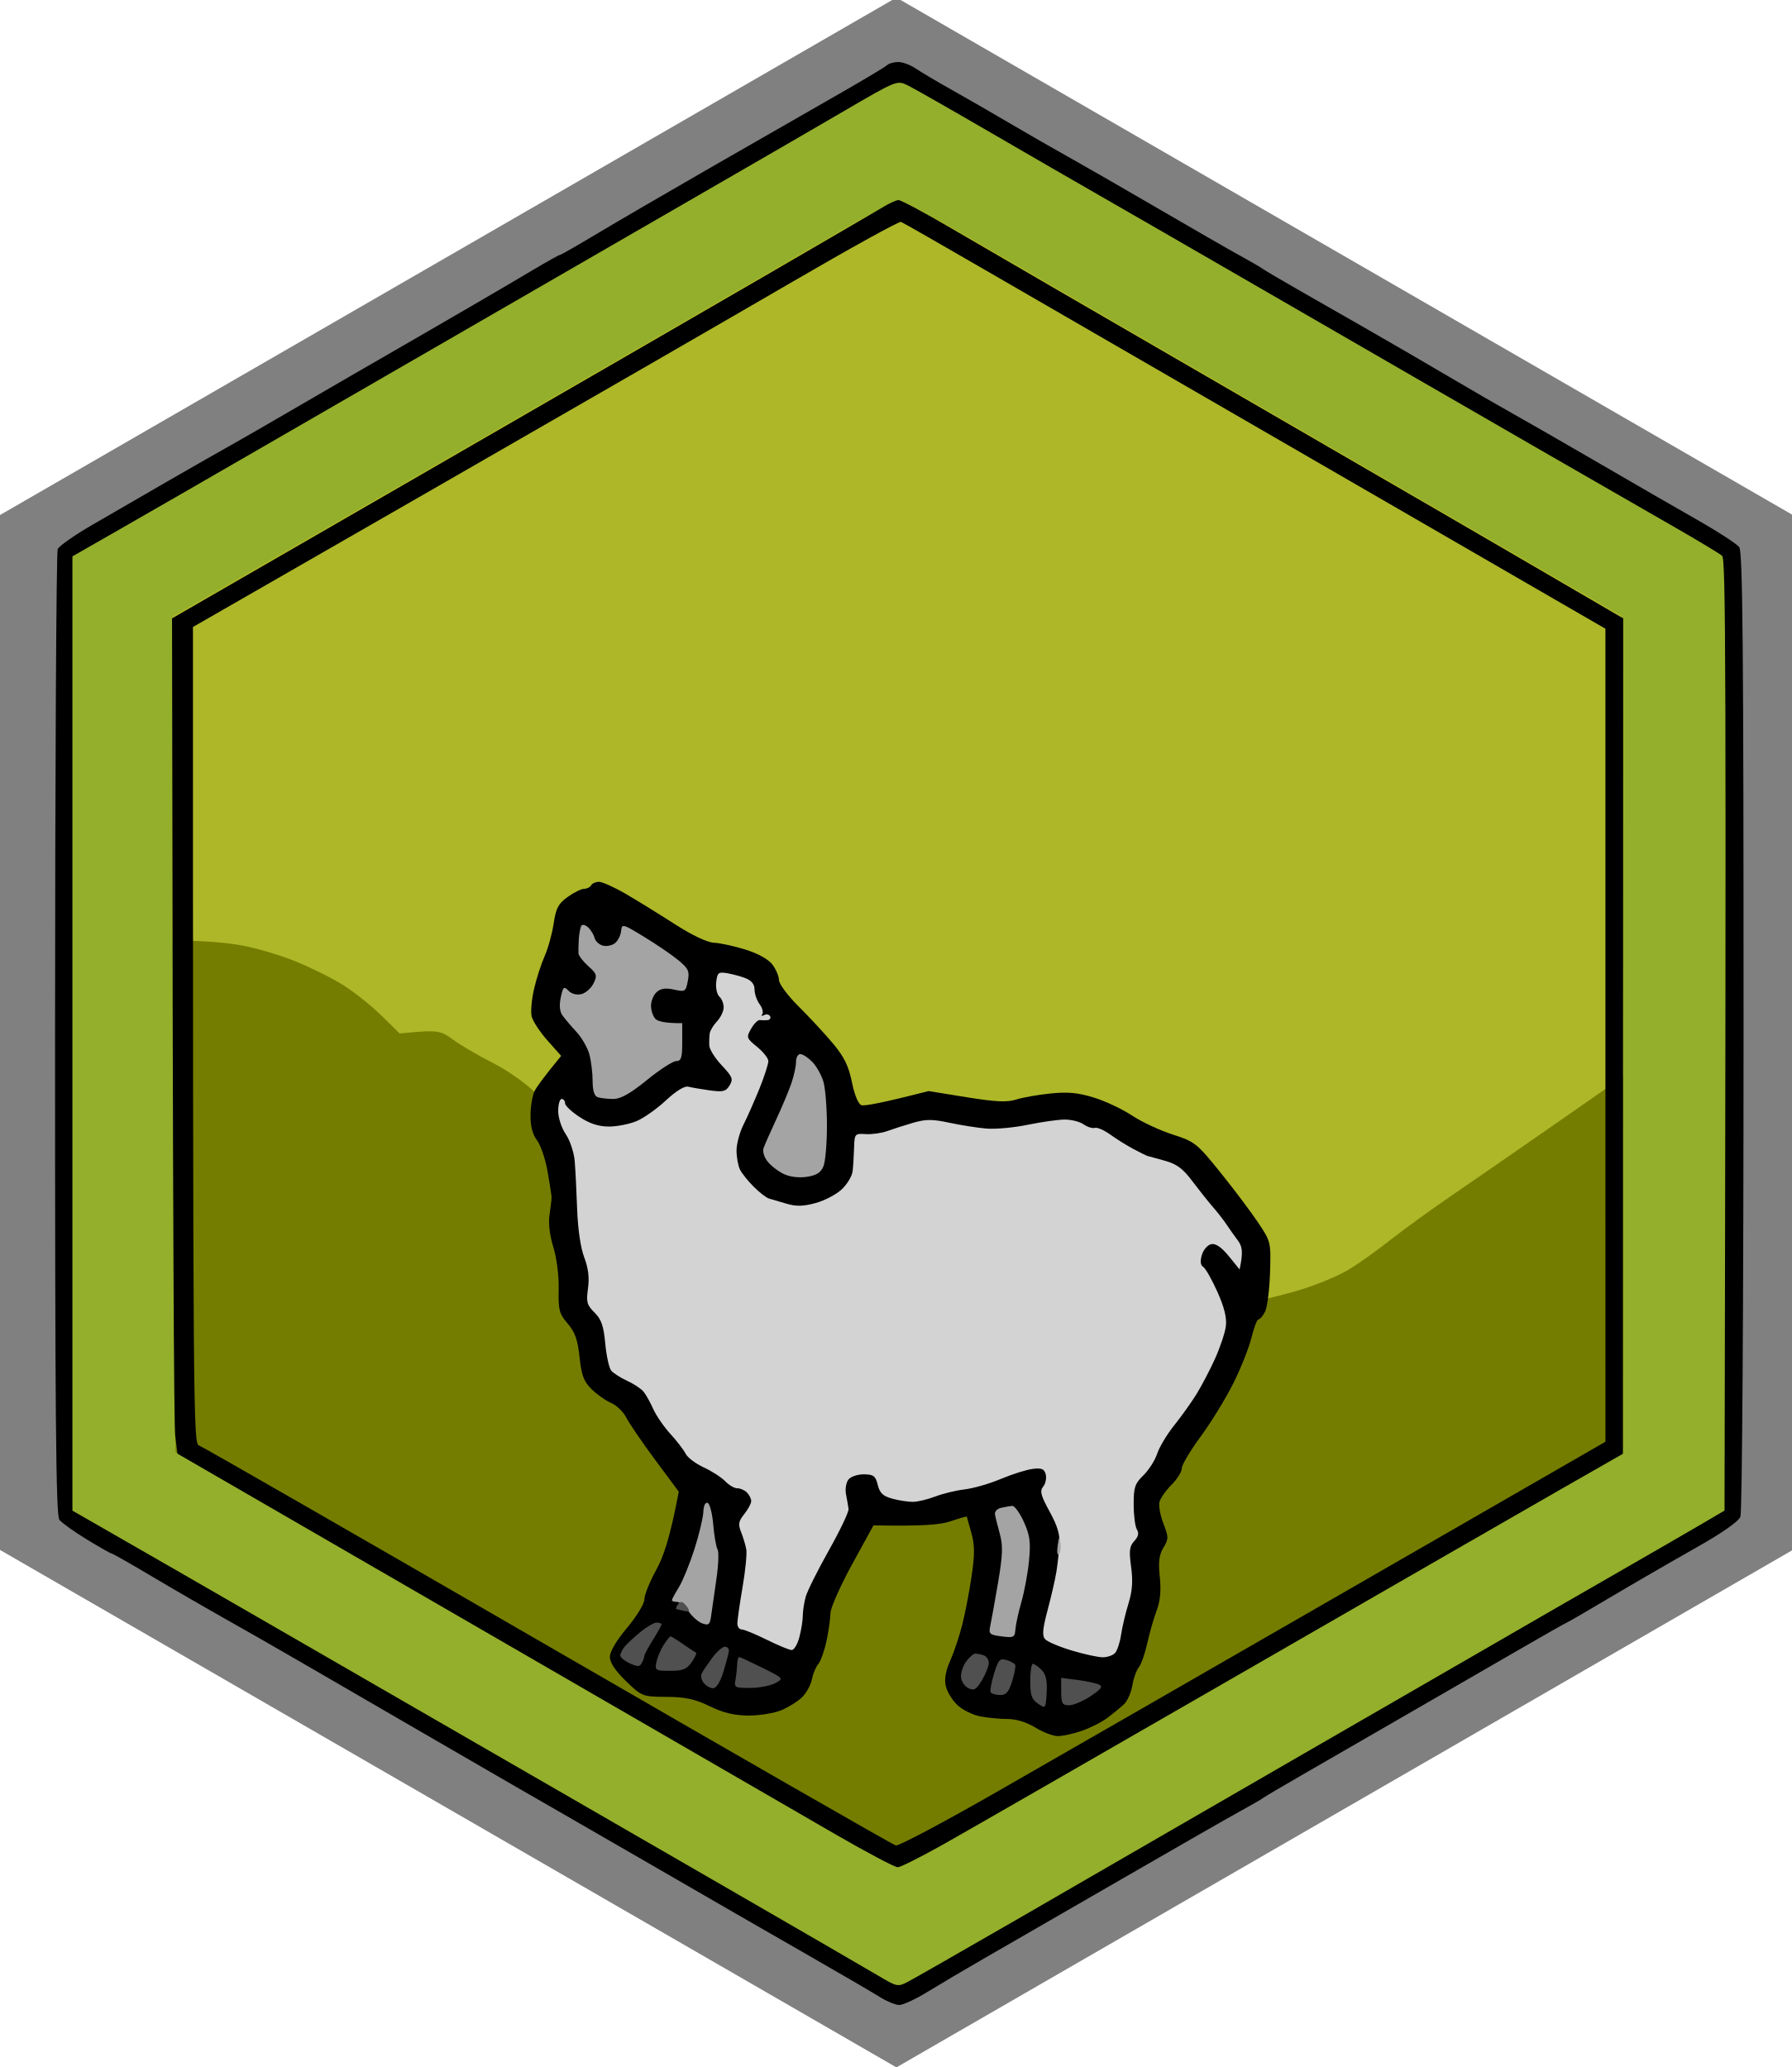
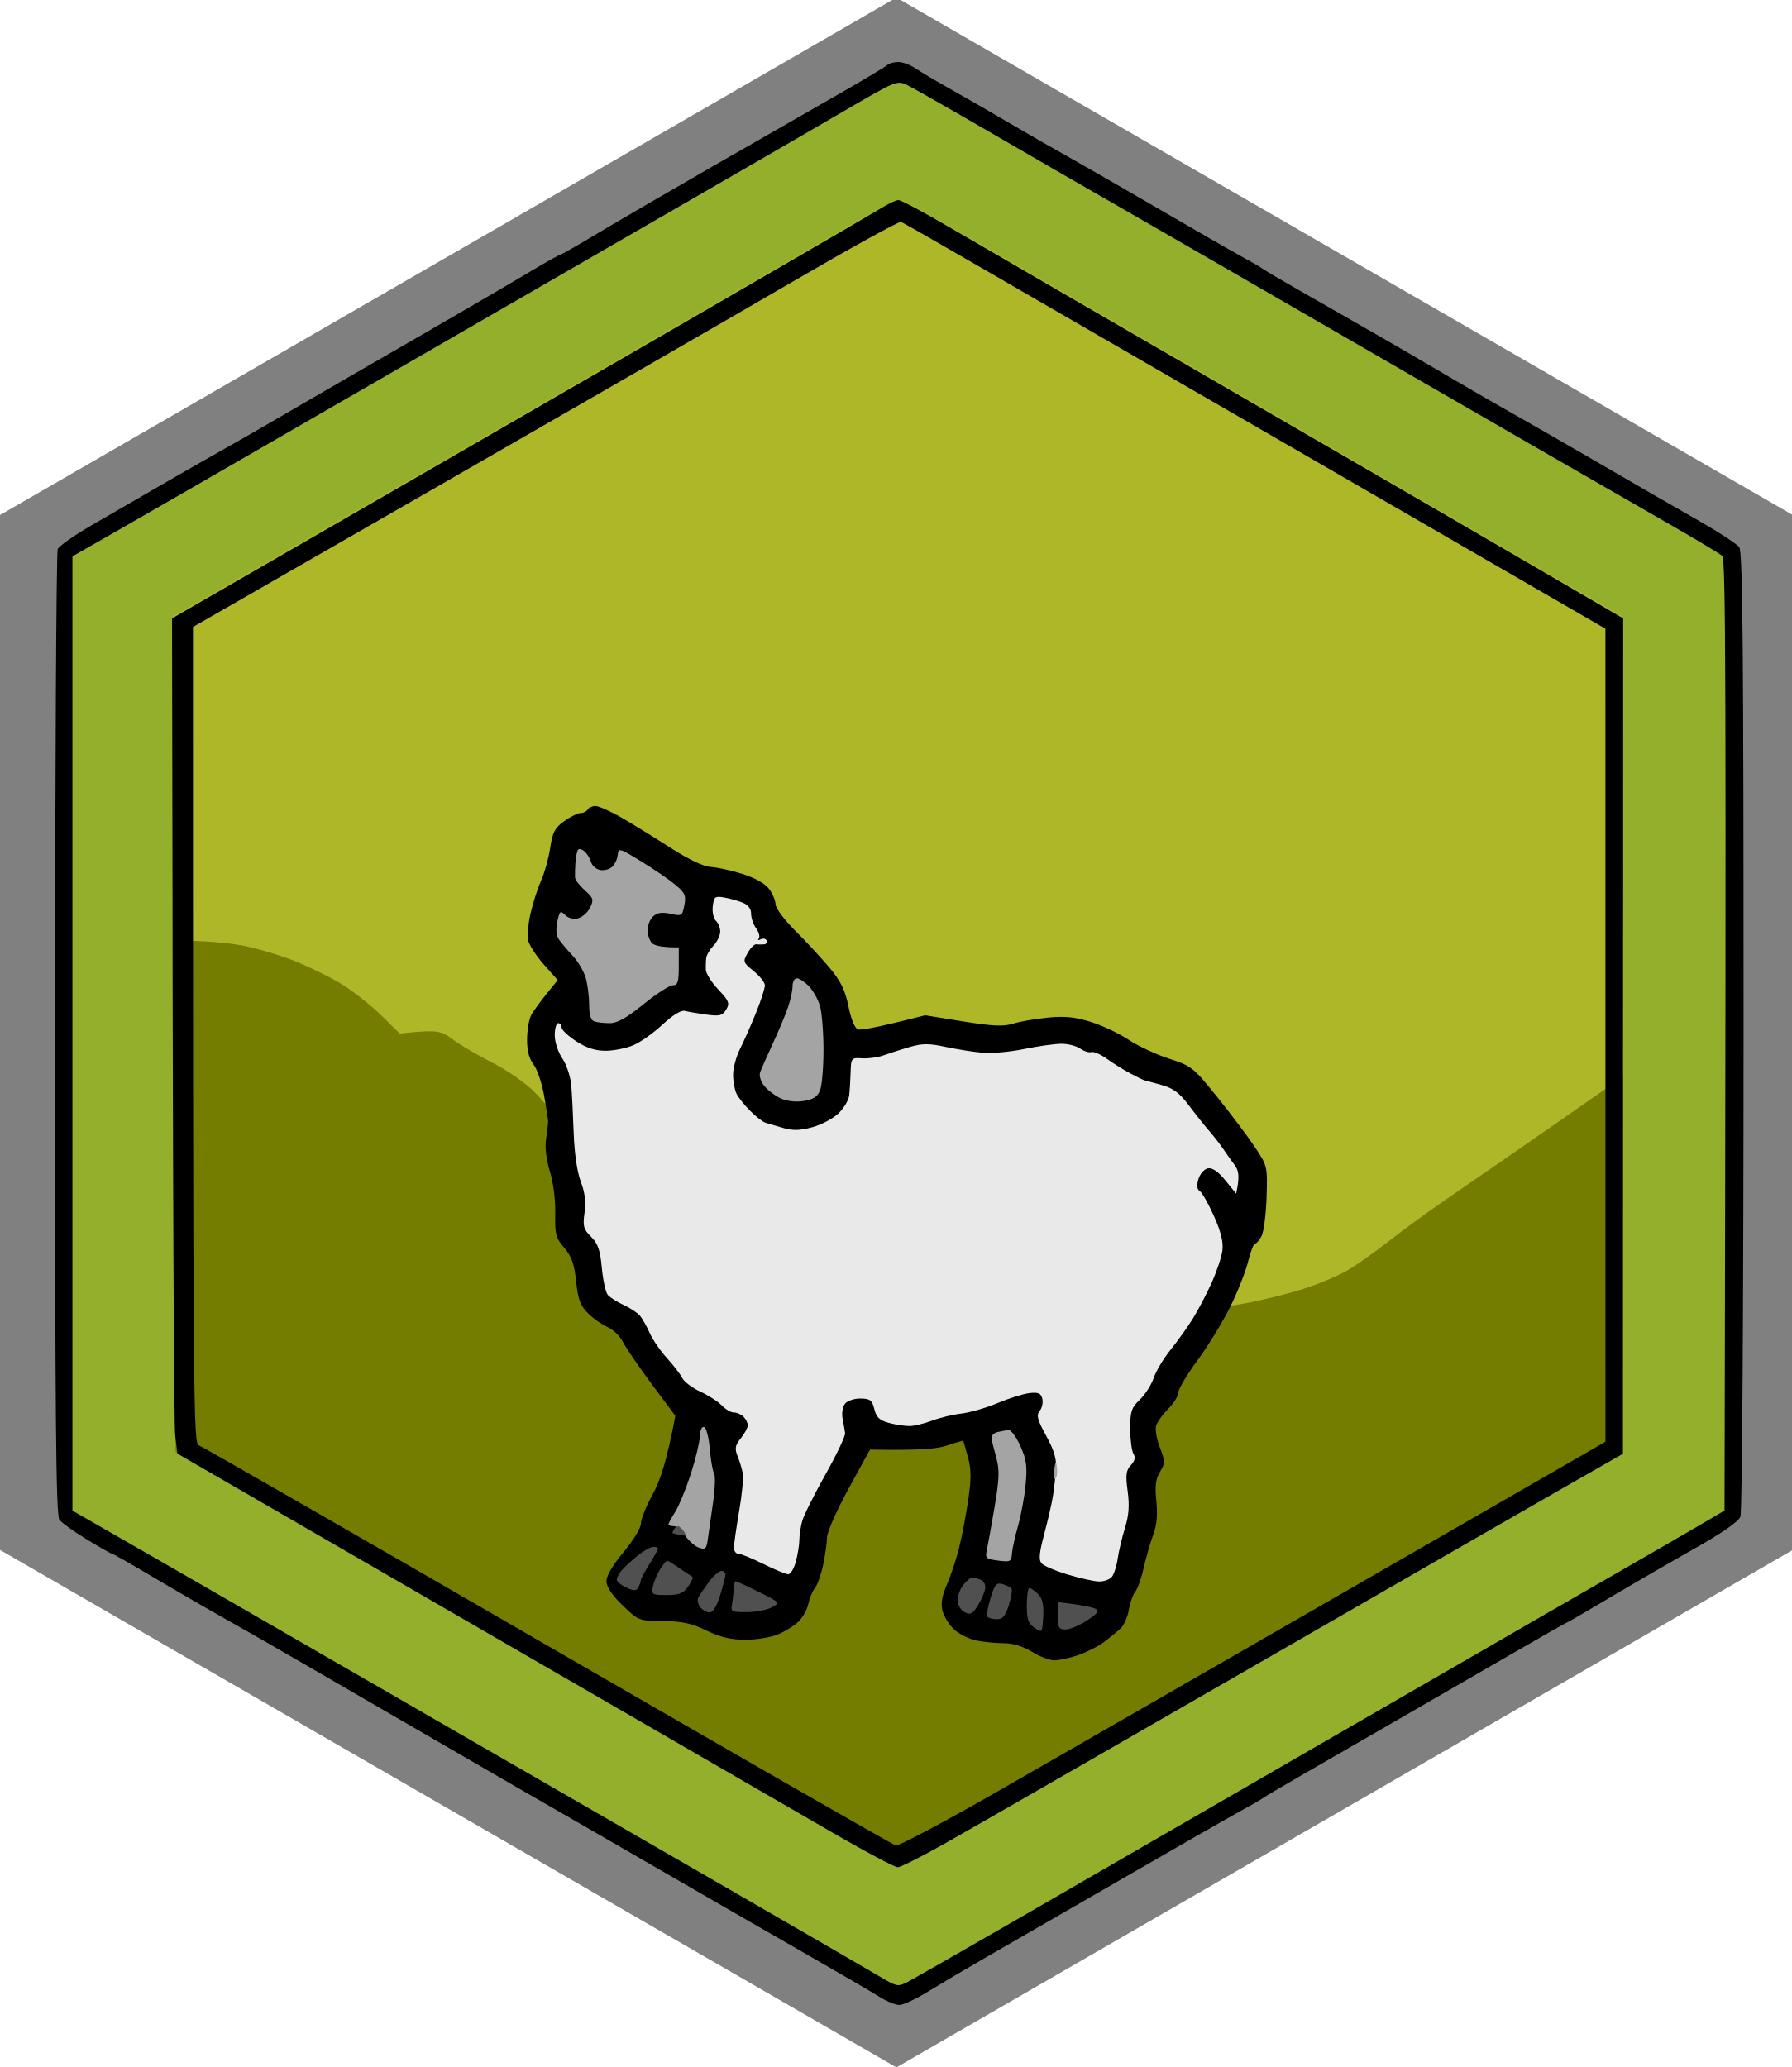
<svg xmlns="http://www.w3.org/2000/svg" viewBox="0 0 520 600" width="520" height="600">
  <style>
		tspan { white-space:pre }
		.shp0 { fill: #808080 } 
		.shp1 { fill: #000000 } 
		.shp2 { fill: #94af2b } 
		.shp3 { fill: #757d00 } 
		.shp4 { fill: #aeb727 } 
		.shp5 { fill: #a4a4a4 } 
- 		.shp6 { fill: #d3d3d3 } 
+ 		.shp6 { fill: #e9e9e9 } 
		.shp7 { fill: #505050 } 
	</style>
  <path id="Background" class="shp0" d="M260.16 -0.7L520.31 149.5L520.31 449.91L260.16 600.11L0 449.91L0 149.5L260.16 -0.7Z" />
  <g id="Layer 1">
    <path id="Path 0" class="shp1" d="M257.45 18.92C256.93 19.42 250.65 23.18 243.5 27.27C236.35 31.36 219.92 40.78 207 48.2C194.07 55.63 178.89 64.47 173.25 67.85C167.61 71.23 162.77 74 162.5 74C162.22 74 158.74 75.94 154.75 78.32C150.76 80.7 143 85.26 137.5 88.45C132 91.64 124.57 95.95 121 98.02C117.42 100.09 108.87 105.02 102 108.99C95.12 112.96 85.45 118.58 80.5 121.47C75.55 124.36 69.47 127.85 67 129.23C64.52 130.6 56.42 135.23 49 139.5C41.57 143.78 31.45 149.63 26.5 152.52C21.55 155.4 17.16 158.49 16.75 159.38C16.34 160.27 15.99 223.66 15.98 300.25C15.97 411.13 16.22 439.84 17.23 441.15C17.93 442.05 21.54 444.64 25.25 446.9C28.96 449.15 32.22 451 32.5 451C32.77 451 38.06 454.01 44.25 457.69C50.44 461.37 60 466.9 65.5 469.99C71 473.08 81.35 479 88.5 483.16C95.65 487.32 105.89 493.26 111.25 496.36C116.61 499.46 125.39 504.55 130.75 507.66C136.11 510.77 144.77 515.79 150 518.81C155.22 521.83 160.85 525.07 162.5 526C164.15 526.93 176.97 534.33 191 542.45C205.02 550.57 224.37 561.73 234 567.24C243.62 572.75 253.19 578.33 255.25 579.63C257.31 580.93 259.9 582 261 582C262.1 582 265.81 580.27 269.25 578.15C272.69 576.04 280.22 571.58 286 568.26C291.77 564.94 309.55 554.68 325.5 545.47C341.45 536.25 356.97 527.36 360 525.71C363.02 524.06 365.95 522.37 366.5 521.96C367.05 521.55 372 518.62 377.5 515.45C383 512.28 395.82 504.88 406 499C416.17 493.13 431.25 484.42 439.5 479.64C447.75 474.86 454.61 470.96 454.75 470.98C454.89 470.99 460.51 467.72 467.25 463.72C473.99 459.72 485.06 453.31 491.86 449.47C499.75 445.02 504.54 441.69 505.11 440.25C505.62 438.97 506.01 378.35 506.02 299.25C506.03 188.78 505.78 160.16 504.77 158.83C504.07 157.91 499 154.58 493.5 151.43C488 148.27 482.15 144.92 480.5 143.97C478.85 143.02 470.3 138.07 461.5 132.96C452.7 127.85 442.57 122.03 439 120.04C435.42 118.05 427.1 113.23 420.5 109.34C413.9 105.45 403.55 99.43 397.5 95.97C391.45 92.5 382.22 87.23 377 84.24C371.77 81.26 367.05 78.47 366.5 78.05C365.95 77.63 363.02 75.93 360 74.27C356.97 72.62 346.17 66.4 336 60.47C325.82 54.54 314.12 47.81 310 45.51C305.87 43.22 298.45 38.96 293.5 36.04C288.55 33.12 280.9 28.71 276.5 26.24C272.1 23.78 267.26 20.91 265.75 19.88C264.24 18.85 261.96 18 260.7 18C259.43 18 257.97 18.41 257.45 18.92Z" />
    <path id="Path 1" class="shp2" d="M244.92 32.25C236.44 37.2 219.15 47.22 206.5 54.51C193.85 61.81 176.52 71.82 168 76.75C159.47 81.69 140.57 92.6 126 101.01C111.42 109.42 88.25 122.81 74.5 130.75C60.75 138.7 43.09 148.87 35.26 153.35L21.02 161.5L21.02 438.5C43.09 451.15 60.75 461.32 74.5 469.26C88.25 477.2 111.42 490.58 126 498.99C140.57 507.4 156.77 516.75 162 519.76C167.22 522.78 189.05 535.38 210.5 547.76C231.95 560.15 251.97 571.75 255 573.56C260.3 576.72 260.61 576.78 263.5 575.26C265.15 574.4 279.32 566.29 295 557.25C310.67 548.2 329.12 537.53 336 533.54C342.87 529.55 362 518.5 378.5 508.98C395 499.47 417.95 486.21 429.5 479.53C441.05 472.84 458.6 462.72 468.5 457.04C478.4 451.35 489.65 444.85 493.5 442.59L500.5 438.48C501.04 188.4 500.85 162.28 499.8 161.34C499.08 160.7 492.65 156.83 485.5 152.73C478.35 148.64 462.15 139.32 449.5 132.02C436.85 124.72 420.87 115.5 414 111.53C407.12 107.56 385.3 94.94 365.5 83.5C345.7 72.05 324.77 59.98 319 56.68C313.22 53.38 299.05 45.19 287.5 38.48C275.95 31.77 265.11 25.59 263.42 24.76C260.36 23.26 260.24 23.3 244.92 32.25Z" />
  </g>
  <path id="Path 0" class="shp3" d="M250 63.95C244.77 67.1 228.8 76.44 214.5 84.69C200.2 92.94 172.52 108.93 153 120.21C133.47 131.5 102.44 149.38 84.02 159.96L50.55 179.18L50.95 421.5C72.3 433.82 98.3 448.83 122.5 462.79C146.7 476.76 170.55 490.56 175.5 493.47C180.45 496.37 196.65 505.73 211.5 514.26C226.35 522.79 243.22 532.52 249 535.89C254.77 539.25 260.17 541.99 261 541.98C261.82 541.97 277.35 533.35 295.5 522.83C313.65 512.32 341.55 496.18 357.5 486.97C373.45 477.76 399.55 462.7 415.5 453.5C431.45 444.3 450.46 433.33 457.74 429.13L470.97 421.5L471.09 179.5C421.81 150.9 389.27 132.07 367 119.2C344.72 106.33 322.45 93.44 317.5 90.55C312.55 87.66 300.17 80.54 290 74.72C279.82 68.91 269.25 62.75 266.5 61.04C263.75 59.33 261.05 57.99 260.5 58.07C259.95 58.14 255.22 60.79 250 63.95Z" />
-   <path id="Path 0" class="shp4" d="M246 65.81C238.57 70.1 215.4 83.52 194.5 95.63C173.6 107.74 135.35 129.82 109.5 144.7C83.65 159.58 59.69 173.39 56.25 175.38L50 179L50 273C59.69 273.05 65.88 273.67 70 274.4C74.13 275.14 81.1 277.18 85.5 278.95C89.9 280.72 96.16 283.81 99.41 285.83C102.65 287.85 107.72 291.86 110.66 294.75L116 300C127.01 298.88 127.84 299.08 131.5 301.79C133.7 303.41 138.88 306.45 143 308.53C147.13 310.62 152.54 314.39 155.04 316.91C157.54 319.44 162.97 325.77 167.11 331C171.26 336.23 176.41 341.91 178.57 343.64C180.73 345.37 186.1 348.92 190.5 351.52C194.9 354.12 204.13 359.06 211 362.49C217.88 365.92 227.55 370.34 232.5 372.31C237.45 374.27 246.22 377.22 252 378.86C257.77 380.49 267 382.64 272.5 383.64C279.46 384.91 287.36 385.46 298.5 385.46C310.72 385.45 318.99 384.8 333.5 382.69C343.95 381.16 356.32 379.23 361 378.4C365.68 377.56 373.32 375.68 378 374.21C382.68 372.74 388.75 370.18 391.5 368.5C394.25 366.83 399.65 362.98 403.5 359.94C407.35 356.9 415.68 350.87 422 346.55C428.32 342.23 441.96 332.8 452.3 325.6L471.1 312.5L470.5 178.7C413.15 145.41 376.93 124.4 353 110.52C329.07 96.65 298.93 79.16 286 71.67C273.07 64.17 261.82 58.03 261 58.02C260.18 58 253.43 61.51 246 65.81Z" />
+   <path id="Path 0" class="shp4" d="M246 65.81C238.57 70.1 215.4 83.52 194.5 95.63C173.6 107.74 135.35 129.82 109.5 144.7C83.65 159.58 59.69 173.39 56.25 175.38L50 179L50 273C59.69 273.05 65.87 273.67 70 274.4C74.12 275.14 81.1 277.18 85.5 278.95C89.9 280.72 96.16 283.81 99.41 285.83C102.65 287.85 107.72 291.86 110.66 294.75L116 300C127.01 298.88 127.84 299.08 131.5 301.79C133.7 303.41 138.87 306.45 143 308.53C147.12 310.62 152.54 314.39 155.04 316.91C157.54 319.44 162.97 325.77 167.11 331C171.26 336.22 176.41 341.91 178.57 343.64C180.73 345.37 186.1 348.92 190.5 351.52C194.9 354.12 204.12 359.06 211 362.49C217.87 365.92 227.55 370.34 232.5 372.31C237.45 374.27 246.22 377.22 252 378.86C257.77 380.49 267 382.64 272.5 383.64C279.46 384.91 287.36 385.46 298.5 385.46C310.72 385.45 318.99 384.8 333.5 382.69C343.95 381.16 356.32 379.23 361 378.4C365.67 377.56 373.32 375.68 378 374.21C382.67 372.74 388.75 370.18 391.5 368.5C394.25 366.83 399.65 362.98 403.5 359.94C407.35 356.9 415.67 350.87 422 346.55C428.32 342.23 441.96 332.8 452.3 325.6L471.1 312.5L470.5 178.7C413.15 145.41 376.92 124.4 353 110.52C329.07 96.65 298.92 79.16 286 71.67C273.07 64.17 261.82 58.03 261 58.02C260.17 58 253.42 61.51 246 65.81Z" />
  <path id="Path 0" fill-rule="evenodd" class="shp1" d="M260.75 58.08C261.44 58.04 268.41 61.76 276.25 66.37C284.09 70.97 322 92.96 360.5 115.25C399 137.53 439.63 161.11 471.08 179.5L471 422L453.75 431.86C444.26 437.29 402.52 461.31 361 485.25C319.47 509.19 280.21 531.75 273.75 535.39C267.29 539.02 261.32 542 260.5 542C259.67 542 251.69 537.78 242.75 532.62C233.81 527.46 187.12 500.45 51.5 421.96L50.85 416.73C50.49 413.85 50.14 359.3 49.93 179.5L121.72 138.07C161.2 115.29 207 88.81 223.5 79.22C240 69.64 254.85 60.98 256.5 59.98C258.15 58.98 260.06 58.13 260.75 58.08ZM127.75 140.78L56 182C56 412.47 56.1 419.03 57.75 419.58C58.71 419.9 104.27 446.08 159 477.75C213.72 509.42 259.17 535.5 260 535.7C260.82 535.89 273.9 528.95 289.05 520.28C304.21 511.6 350.21 485.15 391.27 461.5L465.94 418.5L465.93 182.5C344.7 112.39 298.92 85.91 286 78.42C273.07 70.92 262.05 64.62 261.5 64.41C260.95 64.19 246.77 72.02 230 81.79C213.22 91.56 167.21 118.11 127.75 140.78Z" />
  <g id="Layer 3 copy 5">
-     <path id="Path 0" class="shp1" d="M171.55 257C171.25 257.55 170.34 258 169.53 258C168.72 258 166.58 259.05 164.78 260.34C162.04 262.29 161.36 263.57 160.68 268.09C160.24 271.07 159.06 275.3 158.08 277.5C157.1 279.7 155.71 283.98 155.01 287C154.3 290.02 153.98 293.63 154.29 295C154.61 296.38 156.66 299.52 158.86 302L162.86 306.5C157.75 312.7 155.75 315.51 155.13 316.75C154.51 317.99 153.98 321.14 153.97 323.75C153.94 326.94 154.56 329.32 155.85 331C156.91 332.38 158.28 336.43 158.91 340C159.54 343.57 160.06 346.95 160.08 347.5C160.09 348.05 159.83 350.3 159.5 352.5C159.11 355.05 159.51 358.5 160.59 362C161.58 365.21 162.23 370.31 162.14 374.25C162.02 380.28 162.29 381.34 164.75 384.2C166.88 386.68 167.66 388.87 168.2 393.95C168.77 399.27 169.43 401.02 171.7 403.26C173.24 404.78 175.8 406.58 177.39 407.26C178.97 407.94 180.95 409.85 181.77 411.5C182.59 413.15 186.36 418.66 190.13 423.75L197 433C194.44 446.45 192.59 451.81 190.43 455.75C188.54 459.19 187.01 463.01 187.01 464.25C187.02 465.5 184.8 469.16 182 472.5C178.85 476.26 176.98 479.43 177 481C177.02 482.64 178.63 485.05 181.69 488C186.3 492.45 186.43 492.5 193.43 492.56C198.97 492.61 201.69 493.2 206 495.29C209.98 497.22 213.09 497.96 217.25 497.98C220.41 497.99 224.69 497.3 226.75 496.44C228.81 495.59 231.52 493.9 232.76 492.69C234 491.49 235.29 489.15 235.62 487.5C235.95 485.85 236.8 483.82 237.5 483C238.2 482.18 239.28 479.14 239.89 476.25C240.5 473.36 241.01 469.76 241.02 468.25C241.04 466.74 243.85 460.39 247.27 454.14L253.5 442.78C268.41 443.04 273.05 442.57 276 441.55C278.48 440.7 280.54 440.12 280.59 440.25C280.64 440.39 281.24 442.52 281.92 445C282.9 448.53 282.91 451.23 281.99 457.5C281.34 461.9 280.13 468.2 279.3 471.5C278.47 474.8 276.9 479.52 275.8 482C274.42 485.12 274.02 487.42 274.51 489.5C274.9 491.15 276.43 493.63 277.92 495C279.4 496.38 282.39 497.83 284.56 498.24C286.73 498.65 290.3 498.99 292.5 498.99C294.98 499 298.02 499.95 300.5 501.47C302.7 502.83 305.63 503.95 307 503.95C308.38 503.96 311.52 503.27 314 502.41C316.48 501.55 319.85 499.83 321.5 498.58C323.15 497.33 325.29 495.57 326.25 494.66C327.21 493.75 328.28 491.31 328.63 489.25C328.97 487.19 329.81 484.82 330.5 484C331.18 483.18 332.29 480.02 332.96 477C333.63 473.98 334.86 469.7 335.69 467.5C336.73 464.74 337.01 461.72 336.6 457.75C336.14 453.38 336.39 451.34 337.65 449.25C339.18 446.7 339.18 446.2 337.65 442.25C336.74 439.91 336.23 437.1 336.5 436C336.77 434.9 338.35 432.65 340 431C341.65 429.35 342.99 427.21 342.97 426.25C342.95 425.29 345.42 421.13 348.45 417C351.49 412.88 355.77 405.9 357.96 401.5C360.15 397.1 362.52 391.13 363.22 388.23C363.92 385.34 364.84 382.97 365.25 382.98C365.66 382.99 366.52 381.99 367.15 380.75C367.78 379.51 368.43 374.45 368.59 369.5C368.87 360.59 368.84 360.44 365.19 354.96C363.16 351.91 358.25 345.39 354.29 340.46C347.36 331.85 346.8 331.41 340.29 329.31C336.55 328.1 331.25 325.62 328.5 323.79C325.75 321.96 320.8 319.63 317.5 318.61C312.93 317.19 309.95 316.9 305 317.4C301.43 317.75 296.93 318.54 295 319.15C292.26 320.02 289.12 319.88 280.5 318.49L269.5 316.71C255.55 320.29 250.82 321.09 250 320.81C249.1 320.5 248 317.85 247.25 314.15C246.29 309.42 245.02 306.82 241.75 302.91C239.41 300.11 234.93 295.27 231.79 292.16C228.65 289.05 226.08 285.6 226.08 284.5C226.07 283.4 225.22 281.38 224.18 280C223.02 278.46 220.02 276.79 216.4 275.66C213.15 274.64 209.04 273.74 207.25 273.66C205.23 273.56 200.9 271.51 195.75 268.2C191.21 265.28 184.8 261.33 181.5 259.41C178.2 257.5 174.73 255.95 173.8 255.97C172.86 255.99 171.85 256.45 171.55 257Z" />
-     <path id="Path 1" class="shp5" d="M168.74 268.7C168.44 269.14 168.11 270.85 167.99 272.5C167.88 274.15 167.84 276.06 167.89 276.75C167.95 277.44 169.24 279.11 170.75 280.46C173.23 282.68 173.38 283.17 172.25 285.46C171.56 286.86 169.99 288.25 168.75 288.56C167.39 288.9 165.9 288.52 165 287.59C163.66 286.21 163.42 286.41 162.75 289.52C162.26 291.8 162.43 293.61 163.24 294.75C163.91 295.71 165.73 297.85 167.27 299.5C168.81 301.15 170.5 304.07 171.03 306C171.56 307.93 171.99 311.41 171.99 313.75C172 316.64 172.48 318.16 173.5 318.5C174.32 318.77 176.35 319 178 319C180.15 319 182.92 317.44 187.75 313.51C191.46 310.49 195.29 308.02 196.25 308.01C197.7 308 198 307.07 198 302.5L198 297C192.96 297.03 190.93 296.46 190.23 295.77C189.54 295.07 188.95 293.38 188.94 292C188.92 290.63 189.65 288.82 190.56 288C191.75 286.92 193.14 286.71 195.6 287.25C198.85 287.97 199.03 287.86 199.62 284.75C200.16 281.92 199.8 281.14 196.87 278.72C195.02 277.19 190.57 274.16 187 271.98C180.69 268.13 180.49 268.08 180.26 270.25C180.14 271.49 179.35 273.06 178.51 273.75C177.68 274.44 176.1 274.77 175 274.5C173.9 274.23 172.8 273.21 172.56 272.25C172.31 271.29 171.48 269.92 170.7 269.2C169.92 268.49 169.04 268.26 168.74 268.7Z" />
-     <path id="Path 2" class="shp6" d="M207.86 285.07C207.66 286.75 208.08 288.66 208.79 289.31C209.51 289.97 210.06 291.4 210.02 292.5C209.99 293.6 209.11 295.4 208.07 296.5C207.02 297.6 206.08 299.18 205.97 300C205.86 300.82 205.8 302.4 205.85 303.5C205.9 304.6 207.53 307.19 209.47 309.25C212.59 312.56 212.85 313.24 211.75 315.06C210.68 316.83 209.85 317.04 206 316.51C203.53 316.16 200.71 315.69 199.75 315.44C198.66 315.17 196.21 316.67 193.25 319.43C190.64 321.87 186.81 324.57 184.75 325.43C182.69 326.29 179.09 327.01 176.75 327.01C173.79 327.02 171.21 326.19 168.24 324.26C165.9 322.74 163.99 320.94 163.99 320.25C164 319.56 163.55 319 163 319C162.45 319 162 320.57 162 322.5C162 324.46 162.97 327.43 164.21 329.25C165.42 331.04 166.58 334.52 166.79 337C167 339.48 167.32 345.77 167.5 351C167.71 356.8 168.51 362.25 169.56 365C170.75 368.13 171.08 370.87 170.65 374C170.1 377.94 170.33 378.81 172.54 381C174.53 382.97 175.19 384.87 175.66 390C175.99 393.57 176.77 397.11 177.38 397.85C178 398.59 180.07 399.92 182 400.81C183.93 401.69 186.07 403.11 186.77 403.96C187.46 404.81 188.73 407.07 189.59 409C190.45 410.93 192.69 414.19 194.58 416.25C196.46 418.31 198.45 420.9 199 422C199.55 423.1 201.91 424.88 204.25 425.96C206.59 427.03 209.4 428.85 210.5 429.99C211.6 431.13 213.18 432.04 214 432.02C214.82 431.99 216.07 432.54 216.77 433.23C217.46 433.93 218.03 435.06 218.02 435.75C218.01 436.44 217.1 438.13 216 439.5C214.33 441.59 214.18 442.46 215.09 444.75C215.69 446.26 216.37 448.51 216.59 449.75C216.82 450.99 216.33 455.94 215.5 460.75C214.68 465.56 214 470.29 214 471.25C214 472.21 214.56 473 215.25 472.99C215.94 472.99 219.2 474.33 222.5 475.96C225.8 477.6 229.06 478.95 229.75 478.97C230.44 478.99 231.45 477.31 231.99 475.25C232.54 473.19 232.99 470.38 232.99 469C233 467.63 233.37 465.15 233.83 463.5C234.29 461.85 237.33 455.77 240.57 450C243.82 444.23 246.39 438.82 246.27 438C246.16 437.18 245.82 435.26 245.53 433.75C245.24 432.24 245.56 430.3 246.25 429.46C246.94 428.61 248.96 427.93 250.75 427.96C253.53 427.99 254.11 428.44 254.75 431.05C255.34 433.42 256.27 434.3 259 435.04C260.93 435.56 263.63 435.97 265 435.95C266.38 435.93 269.3 435.22 271.5 434.38C273.7 433.54 277.52 432.61 280 432.33C282.48 432.04 287.2 430.68 290.5 429.29C293.8 427.9 297.96 426.6 299.75 426.38C302.35 426.08 303.1 426.4 303.5 428C303.77 429.1 303.44 430.69 302.75 431.54C301.72 432.8 302.05 434.08 304.63 438.79C306.95 443.02 307.68 445.53 307.47 448.5C307.31 450.7 306.92 454.19 306.59 456.25C306.27 458.31 305.13 463.26 304.07 467.25C302.58 472.86 302.41 474.8 303.32 475.82C303.97 476.55 307.43 478.02 311 479.09C314.57 480.17 318.63 481.05 320 481.07C321.38 481.08 323.01 480.51 323.64 479.79C324.27 479.08 325.05 476.7 325.37 474.5C325.69 472.3 326.65 468.25 327.5 465.5C328.63 461.85 328.84 458.97 328.27 454.82C327.64 450.14 327.8 448.83 329.2 447.32C330.37 446.06 330.61 445.04 329.96 444C329.45 443.18 329.02 439.91 329.02 436.75C329 431.74 329.36 430.65 331.84 428.25C333.39 426.74 335.19 423.93 335.83 422C336.46 420.07 338.67 416.38 340.74 413.79C342.81 411.21 345.71 407.16 347.18 404.79C348.65 402.43 351.09 397.8 352.58 394.5C354.08 391.2 355.52 386.93 355.77 385C356.08 382.55 355.35 379.55 353.32 375C351.72 371.43 349.87 368.16 349.21 367.75C348.39 367.24 348.27 366.11 348.82 364.25C349.28 362.73 350.5 361.34 351.57 361.14C352.86 360.91 354.54 362.07 356.63 364.64L359.76 368.5C360.86 363.39 360.52 361.79 359.28 360.12C358.3 358.82 356.82 356.73 356 355.49C355.18 354.24 353.38 351.93 352 350.35C350.63 348.77 347.93 345.37 346 342.81C343.28 339.19 341.5 337.87 338 336.91C335.52 336.22 333.27 335.61 333 335.54C332.73 335.47 330.93 334.58 329 333.56C327.07 332.54 324.04 330.65 322.25 329.35C320.46 328.06 318.44 327.18 317.75 327.39C317.06 327.61 315.6 327.15 314.5 326.38C313.4 325.6 310.93 324.97 309 324.98C307.07 324.99 302.24 325.68 298.25 326.5C294.26 327.33 288.86 327.82 286.25 327.59C283.64 327.37 278.8 326.6 275.5 325.9C270.59 324.84 268.69 324.85 265 325.92C262.52 326.64 259.15 327.72 257.5 328.32C255.85 328.92 253.04 329.32 251.25 329.2C248.08 329 248 329.1 247.87 333.25C247.8 335.59 247.61 338.63 247.45 340C247.29 341.38 245.88 343.72 244.33 345.2C242.77 346.69 239.36 348.49 236.75 349.2C233.14 350.19 231.1 350.24 228.25 349.4C226.19 348.79 223.89 348.11 223.15 347.9C222.4 347.68 220.43 346.15 218.77 344.5C217.11 342.85 215.3 340.6 214.76 339.5C214.22 338.4 213.77 335.93 213.76 334C213.75 332.07 214.65 328.7 215.76 326.5C216.87 324.3 218.96 319.57 220.41 316C221.85 312.43 223.01 308.82 222.99 308C222.97 307.18 221.5 305.32 219.72 303.87C216.63 301.35 216.56 301.13 218 298.6C218.82 297.15 219.95 296.03 220.5 296.1C221.05 296.18 222.06 296.18 222.75 296.12C223.44 296.05 223.78 295.55 223.5 295C223.22 294.45 222.44 294.3 221.75 294.66C221.06 295.02 220.82 294.91 221.22 294.41C221.61 293.91 221.27 292.6 220.46 291.5C219.65 290.4 218.99 288.49 218.99 287.25C219 285.78 218.13 284.65 216.5 284C215.13 283.45 212.7 282.78 211.11 282.51C208.5 282.06 208.19 282.31 207.86 285.07Z" />
-     <path id="Path 3" class="shp5" d="M231.02 308.25C231.03 309.49 230.42 312.3 229.66 314.5C228.9 316.7 226.92 321.43 225.25 325C223.59 328.57 221.95 332.29 221.61 333.25C221.26 334.26 221.78 335.95 222.84 337.25C223.85 338.49 225.99 340.1 227.59 340.84C229.34 341.65 231.99 341.95 234.25 341.59C237.02 341.16 238.26 340.35 239 338.5C239.55 337.13 240 331.84 240 326.75C240 321.66 239.54 315.93 238.98 314C238.41 312.07 236.95 309.48 235.73 308.22C234.5 306.97 232.94 305.96 232.25 305.97C231.56 305.99 231.01 307.01 231.02 308.25ZM204.12 438.92C204.05 440.61 202.88 445.49 201.52 449.75C200.15 454.01 198.12 458.96 197.02 460.75C195.91 462.54 195 464.23 195 464.5C195 464.77 195.68 465 196.5 465C197.32 465 198.83 466.24 199.85 467.75C200.88 469.26 202.68 470.84 203.85 471.25C205.72 471.9 206.06 471.58 206.43 468.75C206.67 466.96 207.34 462.24 207.93 458.25C208.52 454.26 208.66 450.44 208.25 449.75C207.84 449.06 207.28 445.84 207 442.58C206.73 439.32 205.99 436.47 205.37 436.25C204.69 436 204.19 437.08 204.12 438.92ZM290.51 437.69C289.41 437.94 288.63 438.79 288.76 439.57C288.89 440.36 289.53 442.91 290.17 445.25C291.12 448.7 291.02 451.38 289.64 459.5C288.71 465 287.69 470.63 287.39 472C286.89 474.27 287.18 474.55 290.67 475C294.2 475.46 294.52 475.3 294.69 473C294.78 471.63 295.57 468.02 296.44 465C297.31 461.98 298.31 456.57 298.65 453C299.17 447.61 298.91 445.69 297.14 441.75C295.96 439.14 294.44 437.05 293.75 437.12C293.06 437.18 291.6 437.44 290.51 437.69ZM306.96 448.68C306.71 450.43 306.86 451.56 307.3 451.18C307.74 450.81 307.95 449.38 307.76 448C307.46 445.77 307.37 445.85 306.96 448.68Z" />
-     <path id="Path 4" class="shp7" d="M196.55 466C196.25 466.55 196.11 467.03 196.25 467.08C196.39 467.12 197.4 467.35 198.5 467.59C200.11 467.93 200.3 467.72 199.47 466.51C198.9 465.68 198.13 465 197.77 465C197.4 465 196.85 465.45 196.55 466ZM185.83 473.74C184 475.25 181.95 477.17 181.28 477.99C180.61 478.82 180.04 479.95 180 480.5C179.97 481.05 181.19 482.08 182.72 482.8C185 483.86 185.63 483.86 186.23 482.8C186.64 482.08 186.98 481.16 186.98 480.75C186.99 480.34 188.13 478.2 189.5 476C190.88 473.8 192 471.77 192 471.5C192 471.23 191.36 471 190.58 471C189.8 471 187.67 472.23 185.83 473.74ZM192.6 477.5C191.72 478.88 190.78 481.13 190.5 482.5C190.03 484.87 190.23 485 194.5 485C198.18 485 199.32 484.54 200.75 482.47C201.71 481.09 202.28 479.85 202 479.72C201.72 479.6 200.04 478.48 198.25 477.25C196.46 476.01 194.82 475 194.6 475C194.38 475 193.48 476.13 192.6 477.5ZM206.69 481.25C205.37 483.04 204 485.06 203.65 485.75C203.29 486.44 203.56 487.7 204.25 488.54C204.94 489.39 206.18 490.07 207 490.05C207.91 490.03 209.07 488.14 209.95 485.26C210.75 482.64 211.46 479.94 211.54 479.25C211.61 478.56 211.09 478 210.38 478C209.67 478 208.01 479.46 206.69 481.25ZM280.45 482.22C279.55 483.44 278.85 485.47 278.9 486.72C278.96 487.98 279.9 489.45 281 490C282.69 490.84 283.31 490.49 284.97 487.75C286.05 485.96 286.95 483.71 286.97 482.75C286.99 481.79 286.32 480.77 285.5 480.5C284.68 480.23 283.57 480 283.05 480C282.53 480 281.36 481 280.45 482.22ZM213.93 483.25C213.88 484.49 213.66 486.51 213.43 487.75C213.03 489.83 213.36 490 217.75 489.96C220.36 489.95 223.63 489.32 225 488.58C227.49 487.23 227.48 487.21 221.25 484.11C217.81 482.4 214.78 481 214.5 481C214.22 481 213.97 482.01 213.93 483.25ZM288.48 485.86C287.7 488.41 287.27 490.84 287.53 491.25C287.79 491.66 289.01 492.01 290.25 492.02C292.01 492.04 292.77 491.17 293.75 488.02C294.44 485.81 294.83 483.66 294.63 483.25C294.43 482.84 293.28 482.21 292.08 481.86C290.18 481.3 289.72 481.8 288.48 485.86ZM299 488C299 492.07 299.42 493.29 301.25 494.53C303.47 496.04 303.5 496 303.77 491.28C303.96 487.79 303.56 486.02 302.27 484.72C301.29 483.74 300.16 482.95 299.75 482.97C299.34 482.99 299 485.25 299 488ZM307.98 491.02C308 494.47 308.3 495 310.25 495C311.49 495.01 314.3 493.82 316.5 492.37C319.56 490.35 320.15 489.56 319 489C318.18 488.6 315.35 487.99 312.73 487.65L307.96 487.04L307.98 491.02Z" />
+     <path id="Path 0" class="shp1" d="M170.55 235C170.25 235.55 169.34 236 168.53 236C167.72 236 165.58 237.05 163.78 238.34C161.04 240.29 160.36 241.57 159.68 246.09C159.24 249.07 158.06 253.3 157.08 255.5C156.1 257.7 154.71 261.97 154.01 265C153.3 268.02 152.98 271.62 153.29 273C153.61 274.37 155.66 277.52 157.86 280L161.86 284.5C156.75 290.7 154.75 293.51 154.13 294.75C153.51 295.99 152.98 299.14 152.97 301.75C152.94 304.94 153.56 307.32 154.85 309C155.91 310.37 157.28 314.42 157.91 318C158.54 321.57 159.06 324.95 159.08 325.5C159.09 326.05 158.83 328.3 158.5 330.5C158.11 333.05 158.51 336.5 159.59 340C160.58 343.21 161.23 348.31 161.14 352.25C161.02 358.28 161.29 359.34 163.75 362.2C165.88 364.68 166.66 366.87 167.2 371.95C167.77 377.27 168.43 379.02 170.7 381.26C172.24 382.78 174.8 384.58 176.39 385.26C177.97 385.94 179.95 387.85 180.77 389.5C181.59 391.15 185.36 396.66 189.13 401.75L196 411C193.44 424.45 191.59 429.81 189.43 433.75C187.54 437.19 186.01 441.01 186.01 442.25C186.02 443.5 183.8 447.16 181 450.5C177.85 454.26 175.98 457.43 176 459C176.02 460.64 177.63 463.05 180.69 466C185.3 470.45 185.43 470.5 192.43 470.56C197.97 470.61 200.69 471.2 205 473.29C208.98 475.22 212.09 475.96 216.25 475.98C219.41 475.99 223.69 475.3 225.75 474.44C227.81 473.59 230.52 471.9 231.76 470.69C233 469.49 234.29 467.15 234.62 465.5C234.95 463.85 235.8 461.82 236.5 461C237.2 460.17 238.28 457.14 238.89 454.25C239.5 451.36 240.01 447.76 240.02 446.25C240.04 444.74 242.85 438.39 246.27 432.14L252.5 420.78C267.41 421.04 272.05 420.57 275 419.55C277.47 418.7 279.54 418.12 279.59 418.25C279.64 418.39 280.24 420.52 280.92 423C281.9 426.53 281.91 429.23 280.99 435.5C280.34 439.9 279.13 446.2 278.3 449.5C277.47 452.8 275.9 457.52 274.8 460C273.42 463.12 273.02 465.42 273.51 467.5C273.9 469.15 275.43 471.62 276.92 473C278.4 474.37 281.39 475.83 283.56 476.24C285.73 476.65 289.3 476.99 291.5 476.99C293.98 477 297.02 477.95 299.5 479.47C301.7 480.83 304.62 481.95 306 481.95C307.37 481.96 310.52 481.27 313 480.41C315.47 479.55 318.85 477.83 320.5 476.58C322.15 475.33 324.29 473.57 325.25 472.66C326.21 471.75 327.28 469.31 327.63 467.25C327.97 465.19 328.81 462.82 329.5 462C330.18 461.17 331.29 458.02 331.96 455C332.63 451.97 333.86 447.7 334.69 445.5C335.73 442.74 336.01 439.72 335.6 435.75C335.14 431.38 335.39 429.34 336.65 427.25C338.18 424.7 338.18 424.2 336.65 420.25C335.74 417.91 335.22 415.1 335.5 414C335.77 412.9 337.35 410.65 339 409C340.65 407.35 341.99 405.21 341.97 404.25C341.95 403.29 344.42 399.12 347.45 395C350.49 390.87 354.77 383.9 356.96 379.5C359.15 375.1 361.52 369.13 362.22 366.23C362.92 363.34 363.84 360.97 364.25 360.98C364.66 360.99 365.52 359.99 366.15 358.75C366.78 357.51 367.43 352.45 367.59 347.5C367.87 338.59 367.84 338.44 364.19 332.96C362.16 329.91 357.25 323.39 353.29 318.46C346.36 309.85 345.8 309.41 339.29 307.31C335.55 306.1 330.25 303.62 327.5 301.79C324.75 299.96 319.8 297.63 316.5 296.61C311.93 295.19 308.95 294.9 304 295.4C300.42 295.75 295.92 296.54 294 297.15C291.26 298.02 288.12 297.88 279.5 296.49L268.5 294.71C254.55 298.29 249.82 299.09 249 298.81C248.1 298.5 247 295.85 246.25 292.15C245.29 287.42 244.02 284.82 240.75 280.91C238.41 278.11 233.93 273.27 230.79 270.16C227.65 267.05 225.08 263.6 225.08 262.5C225.07 261.4 224.22 259.37 223.18 258C222.02 256.46 219.02 254.79 215.4 253.66C212.15 252.64 208.04 251.74 206.25 251.66C204.23 251.56 199.9 249.51 194.75 246.2C190.21 243.28 183.8 239.33 180.5 237.41C177.2 235.5 173.73 233.95 172.8 233.97C171.86 233.99 170.85 234.45 170.55 235Z" />
+     <path id="Path 1" class="shp5" d="M167.74 246.7C167.44 247.14 167.11 248.85 166.99 250.5C166.88 252.15 166.84 254.06 166.89 254.75C166.95 255.44 168.24 257.11 169.75 258.46C172.23 260.68 172.38 261.17 171.25 263.46C170.56 264.86 168.99 266.25 167.75 266.56C166.39 266.9 164.9 266.52 164 265.59C162.66 264.21 162.42 264.41 161.75 267.52C161.26 269.8 161.43 271.61 162.24 272.75C162.91 273.71 164.73 275.85 166.27 277.5C167.81 279.15 169.5 282.07 170.03 284C170.56 285.92 170.99 289.41 170.99 291.75C171 294.64 171.48 296.16 172.5 296.5C173.32 296.77 175.35 297 177 297C179.15 297 181.92 295.44 186.75 291.51C190.46 288.49 194.29 286.02 195.25 286.01C196.7 286 197 285.07 197 280.5L197 275C191.96 275.03 189.93 274.46 189.23 273.77C188.54 273.07 187.95 271.37 187.94 270C187.92 268.63 188.65 266.82 189.56 266C190.75 264.92 192.14 264.71 194.6 265.25C197.85 265.97 198.03 265.86 198.62 262.75C199.16 259.92 198.8 259.14 195.87 256.72C194.02 255.19 189.57 252.16 186 249.98C179.69 246.13 179.49 246.08 179.26 248.25C179.14 249.49 178.35 251.06 177.51 251.75C176.68 252.44 175.1 252.77 174 252.5C172.9 252.22 171.8 251.21 171.56 250.25C171.31 249.29 170.48 247.92 169.7 247.2C168.92 246.49 168.04 246.26 167.74 246.7Z" />
+     <path id="Path 2" class="shp6" d="M206.86 263.07C206.66 264.75 207.08 266.66 207.79 267.31C208.51 267.97 209.06 269.4 209.02 270.5C208.99 271.6 208.11 273.4 207.07 274.5C206.02 275.6 205.08 277.17 204.97 278C204.86 278.82 204.8 280.4 204.85 281.5C204.9 282.6 206.53 285.19 208.47 287.25C211.59 290.56 211.85 291.24 210.75 293.06C209.68 294.83 208.85 295.04 205 294.51C202.52 294.16 199.71 293.69 198.75 293.44C197.66 293.17 195.21 294.67 192.25 297.43C189.64 299.87 185.81 302.57 183.75 303.43C181.69 304.29 178.09 305.01 175.75 305.01C172.79 305.02 170.21 304.19 167.24 302.26C164.9 300.74 162.99 298.94 162.99 298.25C163 297.56 162.55 297 162 297C161.45 297 161 298.57 161 300.5C161 302.46 161.97 305.43 163.21 307.25C164.42 309.04 165.58 312.52 165.79 315C166 317.47 166.32 323.77 166.5 329C166.71 334.8 167.51 340.25 168.56 343C169.75 346.13 170.08 348.87 169.65 352C169.1 355.94 169.33 356.81 171.54 359C173.53 360.97 174.19 362.87 174.66 368C174.99 371.57 175.77 375.11 176.38 375.85C177 376.59 179.07 377.92 181 378.81C182.92 379.69 185.07 381.11 185.77 381.96C186.46 382.81 187.73 385.07 188.59 387C189.45 388.92 191.69 392.19 193.58 394.25C195.46 396.31 197.45 398.9 198 400C198.55 401.1 200.91 402.88 203.25 403.96C205.59 405.03 208.4 406.85 209.5 407.99C210.6 409.13 212.17 410.04 213 410.02C213.82 409.99 215.07 410.54 215.77 411.23C216.46 411.93 217.03 413.06 217.02 413.75C217.01 414.44 216.1 416.12 215 417.5C213.33 419.59 213.18 420.46 214.09 422.75C214.69 424.26 215.37 426.51 215.59 427.75C215.82 428.99 215.33 433.94 214.5 438.75C213.68 443.56 213 448.29 213 449.25C213 450.21 213.56 451 214.25 450.99C214.94 450.99 218.2 452.33 221.5 453.96C224.8 455.6 228.06 456.95 228.75 456.97C229.44 456.99 230.45 455.31 230.99 453.25C231.54 451.19 231.99 448.37 231.99 447C232 445.62 232.37 443.15 232.83 441.5C233.29 439.85 236.33 433.77 239.57 428C242.82 422.22 245.39 416.82 245.27 416C245.16 415.17 244.82 413.26 244.53 411.75C244.24 410.24 244.56 408.3 245.25 407.46C245.94 406.61 247.96 405.93 249.75 405.96C252.53 405.99 253.11 406.44 253.75 409.05C254.34 411.42 255.27 412.3 258 413.04C259.92 413.56 262.62 413.97 264 413.95C265.37 413.93 268.3 413.22 270.5 412.38C272.7 411.54 276.52 410.61 279 410.33C281.47 410.04 286.2 408.68 289.5 407.29C292.8 405.9 296.96 404.6 298.75 404.38C301.35 404.08 302.1 404.4 302.5 406C302.77 407.1 302.44 408.69 301.75 409.54C300.72 410.8 301.05 412.08 303.63 416.79C305.95 421.02 306.68 423.53 306.47 426.5C306.31 428.7 305.92 432.19 305.59 434.25C305.27 436.31 304.13 441.26 303.07 445.25C301.58 450.86 301.41 452.8 302.32 453.82C302.97 454.55 306.42 456.02 310 457.09C313.57 458.17 317.62 459.05 319 459.07C320.37 459.08 322.01 458.51 322.64 457.79C323.27 457.08 324.05 454.7 324.37 452.5C324.69 450.3 325.65 446.25 326.5 443.5C327.63 439.85 327.84 436.97 327.27 432.82C326.64 428.14 326.8 426.83 328.2 425.32C329.37 424.06 329.61 423.04 328.96 422C328.45 421.17 328.02 417.91 328.02 414.75C328 409.74 328.36 408.65 330.84 406.25C332.39 404.74 334.19 401.92 334.83 400C335.46 398.07 337.67 394.38 339.74 391.79C341.81 389.21 344.71 385.16 346.18 382.79C347.65 380.43 350.09 375.8 351.58 372.5C353.08 369.2 354.52 364.92 354.77 363C355.08 360.55 354.35 357.55 352.32 353C350.72 349.42 348.87 346.16 348.21 345.75C347.39 345.24 347.27 344.11 347.82 342.25C348.28 340.73 349.5 339.34 350.57 339.14C351.86 338.91 353.54 340.07 355.63 342.64L358.76 346.5C359.86 341.39 359.52 339.79 358.28 338.12C357.3 336.82 355.82 334.73 355 333.49C354.17 332.24 352.37 329.93 351 328.35C349.62 326.77 346.92 323.37 345 320.81C342.28 317.19 340.5 315.87 337 314.91C334.52 314.22 332.27 313.61 332 313.54C331.72 313.47 329.92 312.58 328 311.56C326.07 310.54 323.04 308.65 321.25 307.35C319.46 306.06 317.44 305.18 316.75 305.39C316.06 305.61 314.6 305.15 313.5 304.38C312.4 303.6 309.92 302.97 308 302.98C306.07 302.99 301.24 303.68 297.25 304.5C293.26 305.33 287.86 305.82 285.25 305.59C282.64 305.37 277.8 304.6 274.5 303.9C269.59 302.84 267.69 302.85 264 303.92C261.52 304.64 258.15 305.72 256.5 306.32C254.85 306.92 252.04 307.32 250.25 307.2C247.08 307 247 307.1 246.87 311.25C246.8 313.59 246.61 316.62 246.45 318C246.29 319.37 244.88 321.72 243.33 323.2C241.77 324.69 238.36 326.49 235.75 327.2C232.14 328.19 230.1 328.24 227.25 327.4C225.19 326.79 222.89 326.11 222.15 325.9C221.4 325.68 219.43 324.15 217.77 322.5C216.11 320.85 214.3 318.6 213.76 317.5C213.22 316.4 212.77 313.92 212.76 312C212.75 310.07 213.65 306.7 214.76 304.5C215.87 302.3 217.96 297.57 219.41 294C220.85 290.42 222.01 286.82 221.99 286C221.97 285.17 220.5 283.32 218.72 281.87C215.63 279.35 215.56 279.13 217 276.6C217.82 275.15 218.95 274.03 219.5 274.1C220.05 274.18 221.06 274.18 221.75 274.12C222.44 274.05 222.77 273.55 222.5 273C222.22 272.45 221.44 272.3 220.75 272.66C220.06 273.02 219.82 272.91 220.22 272.41C220.61 271.91 220.27 270.6 219.46 269.5C218.65 268.4 217.99 266.49 217.99 265.25C218 263.78 217.13 262.65 215.5 262C214.12 261.45 211.7 260.78 210.11 260.51C207.5 260.06 207.19 260.31 206.86 263.07Z" />
+     <path id="Path 3" class="shp5" d="M230.02 286.25C230.03 287.49 229.42 290.3 228.66 292.5C227.9 294.7 225.92 299.42 224.25 303C222.59 306.57 220.95 310.29 220.61 311.25C220.26 312.26 220.78 313.95 221.84 315.25C222.85 316.49 224.99 318.1 226.59 318.84C228.34 319.65 230.99 319.95 233.25 319.59C236.02 319.16 237.26 318.35 238 316.5C238.55 315.12 239 309.84 239 304.75C239 299.66 238.54 293.92 237.98 292C237.41 290.07 235.95 287.48 234.73 286.22C233.5 284.97 231.94 283.96 231.25 283.97C230.56 283.99 230.01 285.01 230.02 286.25ZM203.12 416.92C203.05 418.61 201.88 423.49 200.52 427.75C199.15 432.01 197.12 436.96 196.02 438.75C194.91 440.54 194 442.22 194 442.5C194 442.77 194.67 443 195.5 443C196.32 443 197.83 444.24 198.85 445.75C199.88 447.26 201.68 448.84 202.85 449.25C204.72 449.9 205.06 449.58 205.43 446.75C205.67 444.96 206.34 440.24 206.93 436.25C207.52 432.26 207.66 428.44 207.25 427.75C206.84 427.06 206.28 423.84 206 420.58C205.73 417.32 204.99 414.47 204.37 414.25C203.69 414 203.19 415.08 203.12 416.92ZM289.51 415.69C288.41 415.94 287.63 416.79 287.76 417.57C287.89 418.36 288.53 420.91 289.17 423.25C290.12 426.7 290.02 429.38 288.64 437.5C287.71 443 286.69 448.62 286.39 450C285.89 452.27 286.18 452.55 289.67 453C293.2 453.46 293.52 453.3 293.69 451C293.78 449.62 294.57 446.02 295.44 443C296.31 439.97 297.31 434.57 297.65 431C298.17 425.61 297.91 423.69 296.14 419.75C294.96 417.14 293.44 415.05 292.75 415.12C292.06 415.18 290.6 415.44 289.51 415.69ZM305.96 426.68C305.71 428.43 305.86 429.56 306.3 429.18C306.74 428.81 306.95 427.37 306.76 426C306.46 423.77 306.37 423.85 305.96 426.68Z" />
+     <path id="Path 4" class="shp7" d="M195.55 444C195.25 444.55 195.11 445.03 195.25 445.08C195.39 445.12 196.4 445.35 197.5 445.59C199.11 445.93 199.3 445.72 198.47 444.51C197.9 443.68 197.13 443 196.77 443C196.4 443 195.85 443.45 195.55 444ZM184.83 451.74C183 453.25 180.95 455.17 180.28 455.99C179.61 456.82 179.04 457.95 179 458.5C178.97 459.05 180.19 460.08 181.72 460.8C184 461.86 184.63 461.86 185.23 460.8C185.64 460.08 185.98 459.16 185.98 458.75C185.99 458.34 187.12 456.2 188.5 454C189.87 451.8 191 449.77 191 449.5C191 449.22 190.36 449 189.58 449C188.8 449 186.67 450.23 184.83 451.74ZM191.6 455.5C190.72 456.87 189.77 459.12 189.5 460.5C189.03 462.87 189.23 463 193.5 463C197.18 463 198.32 462.54 199.75 460.47C200.71 459.09 201.27 457.85 201 457.72C200.72 457.6 199.04 456.48 197.25 455.25C195.46 454.01 193.82 453 193.6 453C193.38 453 192.48 454.12 191.6 455.5ZM205.69 459.25C204.37 461.04 203 463.06 202.65 463.75C202.29 464.44 202.56 465.7 203.25 466.54C203.94 467.39 205.17 468.07 206 468.05C206.91 468.03 208.07 466.14 208.95 463.26C209.75 460.64 210.46 457.94 210.54 457.25C210.61 456.56 210.09 456 209.38 456C208.67 456 207.01 457.46 205.69 459.25ZM279.45 460.22C278.55 461.44 277.85 463.47 277.9 464.72C277.96 465.98 278.9 467.45 280 468C281.69 468.84 282.31 468.49 283.97 465.75C285.05 463.96 285.95 461.71 285.97 460.75C285.99 459.79 285.32 458.77 284.5 458.5C283.67 458.22 282.57 458 282.05 458C281.53 458 280.36 459 279.45 460.22ZM212.93 461.25C212.88 462.49 212.66 464.51 212.43 465.75C212.03 467.83 212.36 468 216.75 467.96C219.36 467.95 222.62 467.32 224 466.58C226.49 465.23 226.48 465.21 220.25 462.11C216.81 460.4 213.77 459 213.5 459C213.22 459 212.97 460.01 212.93 461.25ZM287.48 463.86C286.7 466.41 286.27 468.84 286.53 469.25C286.79 469.66 288.01 470.01 289.25 470.02C291.01 470.04 291.77 469.17 292.75 466.02C293.44 463.81 293.83 461.66 293.63 461.25C293.43 460.84 292.28 460.21 291.08 459.86C289.18 459.3 288.72 459.8 287.48 463.86ZM298 466C298 470.07 298.42 471.29 300.25 472.53C302.47 474.04 302.5 474 302.77 469.28C302.96 465.79 302.56 464.02 301.27 462.72C300.29 461.74 299.16 460.95 298.75 460.97C298.34 460.99 298 463.25 298 466ZM306.98 469.02C307 472.47 307.3 473 309.25 473C310.49 473.01 313.3 471.82 315.5 470.37C318.56 468.35 319.15 467.56 318 467C317.17 466.6 314.35 465.99 311.73 465.65L306.96 465.04L306.98 469.02Z" />
  </g>
</svg>
